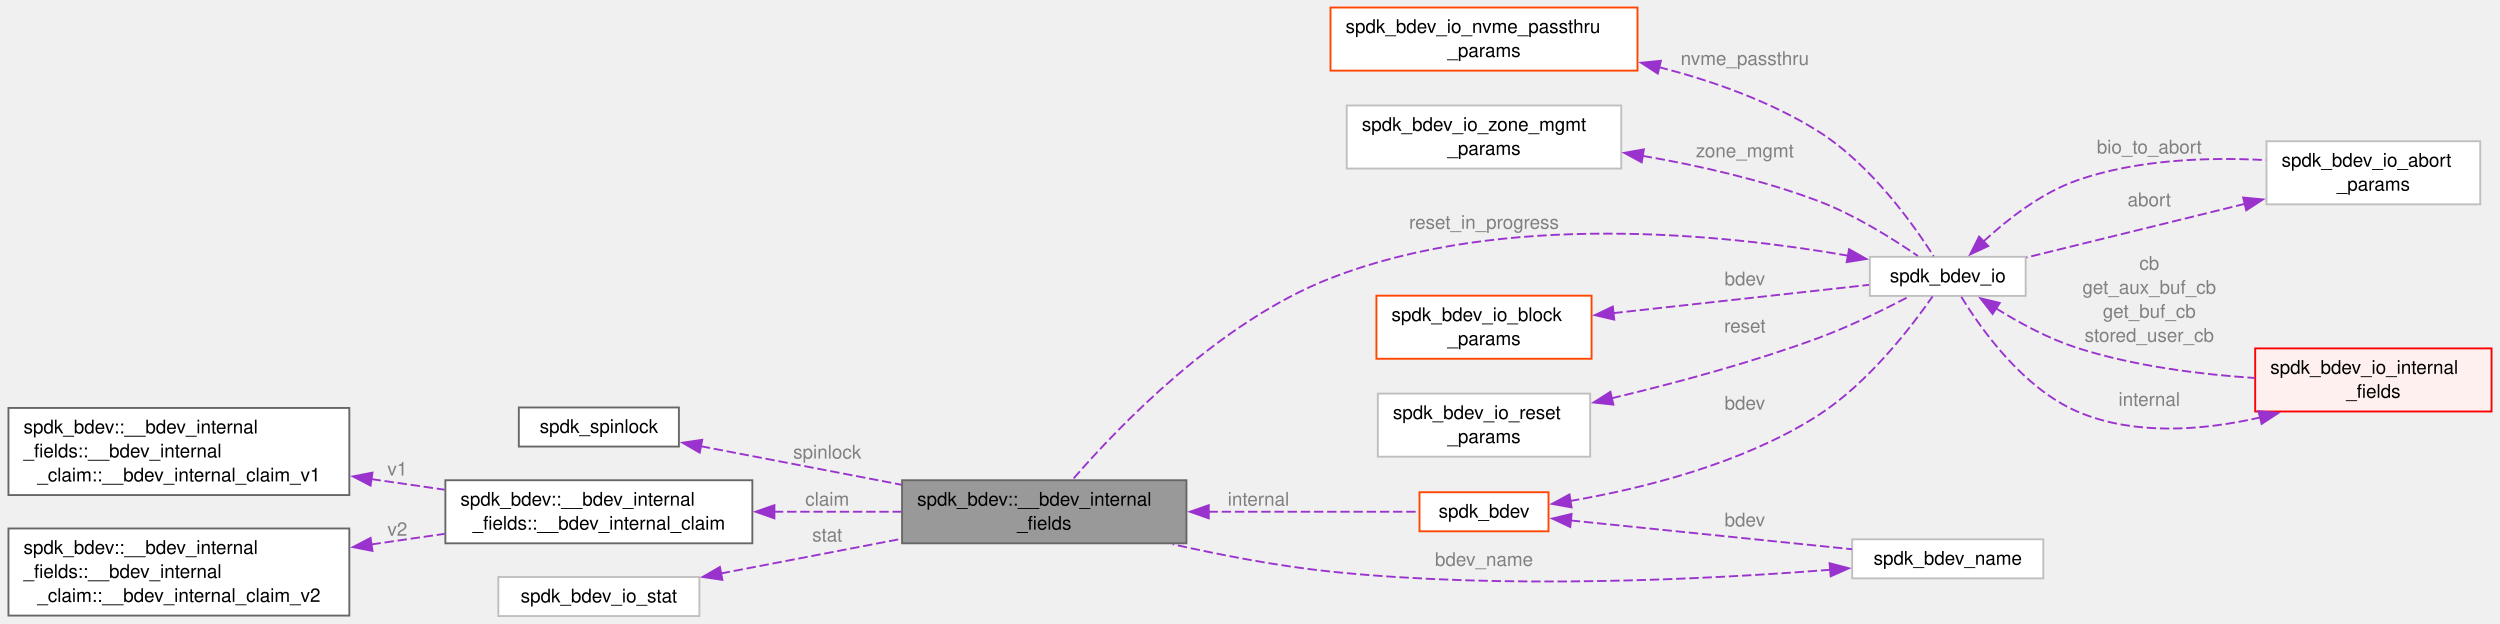
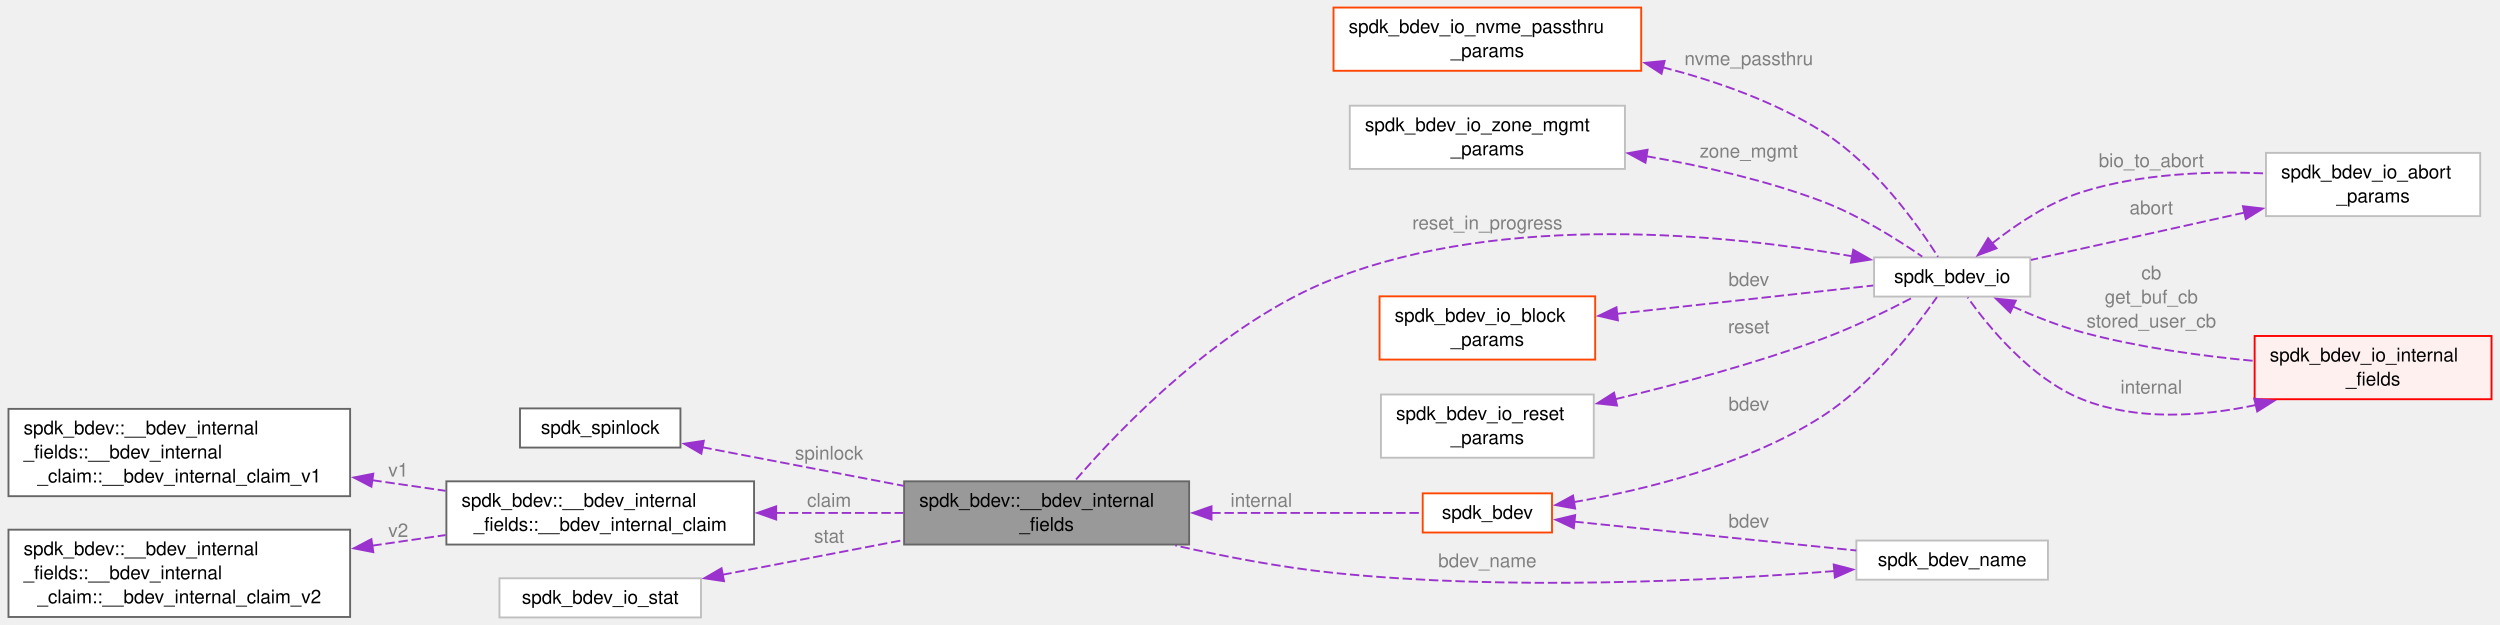
- <svg xmlns="http://www.w3.org/2000/svg" xmlns:xlink="http://www.w3.org/1999/xlink" width="1327pt" height="331pt" viewBox="0.00 0.00 1326.50 331.12">
+ <svg xmlns="http://www.w3.org/2000/svg" xmlns:xlink="http://www.w3.org/1999/xlink" width="1324pt" height="331pt" viewBox="0.00 0.00 1323.50 331.12">
  <g id="graph0" class="graph" transform="scale(1 1) rotate(0) translate(4 327.12)">
    <g id="Node000001" class="node">
      <g id="a_Node000001">
        <a xlink:title="Fields that are used internally by the bdev subsystem.">
          <polygon fill="#999999" stroke="#666666" points="625.5,-72.12 474.5,-72.12 474.5,-38.62 625.5,-38.62 625.5,-72.12" />
          <text text-anchor="start" x="482.5" y="-58.62" font-family="Helvetica,sans-Serif" font-size="10.00">spdk_bdev::__bdev_internal</text>
          <text text-anchor="middle" x="550" y="-45.88" font-family="Helvetica,sans-Serif" font-size="10.00">_fields</text>
        </a>
      </g>
    </g>
    <g id="Node000007" class="node">
      <g id="a_Node000007">
        <a xlink:href="structspdk__bdev.html" target="_top" xlink:title=" ">
          <polygon fill="white" stroke="orangered" points="817.75,-65.75 749.25,-65.75 749.25,-45 817.75,-45 817.75,-65.75" />
          <text text-anchor="middle" x="783.5" y="-52.25" font-family="Helvetica,sans-Serif" font-size="10.00">spdk_bdev</text>
        </a>
      </g>
    </g>
    <g id="edge7_Node000007_Node000001" class="edge">
      <g id="a_edge7_Node000007_Node000001">
        <a xlink:title=" ">
          <path fill="none" stroke="#9a32cd" stroke-dasharray="5,2" d="M637.2,-55.38C676.08,-55.38 719.73,-55.38 748.95,-55.38" />
          <polygon fill="#9a32cd" stroke="#9a32cd" points="637.36,-51.88 627.36,-55.38 637.36,-58.88 637.36,-51.88" />
        </a>
      </g>
      <text text-anchor="middle" x="663.75" y="-58.62" font-family="Helvetica,sans-Serif" font-size="10.00" fill="grey"> internal</text>
    </g>
    <g id="Node000002" class="node">
      <g id="a_Node000002">
        <a xlink:href="structspdk__spinlock.html" target="_top" xlink:title="A spinlock augmented with safety checks for use with SPDK.">
          <polygon fill="white" stroke="#666666" points="356,-110.75 271,-110.75 271,-90 356,-90 356,-110.75" />
          <text text-anchor="middle" x="313.5" y="-97.25" font-family="Helvetica,sans-Serif" font-size="10.00">spdk_spinlock</text>
        </a>
      </g>
    </g>
    <g id="edge1_Node000001_Node000002" class="edge">
      <g id="a_edge1_Node000001_Node000002">
        <a xlink:title=" ">
          <path fill="none" stroke="#9a32cd" stroke-dasharray="5,2" d="M367.6,-90.18C399.12,-84.14 439.56,-76.38 474.26,-69.72" />
          <polygon fill="#9a32cd" stroke="#9a32cd" points="367.07,-86.72 357.91,-92.04 368.39,-93.6 367.07,-86.72" />
        </a>
      </g>
      <text text-anchor="middle" x="434.75" y="-83.62" font-family="Helvetica,sans-Serif" font-size="10.00" fill="grey"> spinlock</text>
    </g>
    <g id="Node000003" class="node">
      <g id="a_Node000003">
        <a xlink:href="unionspdk__bdev_1_1____bdev__internal__fields_1_1____bdev__internal__claim.html" target="_top" xlink:title="Which module has claimed this bdev.">
          <polygon fill="white" stroke="#666666" points="395,-72.12 232,-72.12 232,-38.62 395,-38.62 395,-72.12" />
          <text text-anchor="start" x="240" y="-58.62" font-family="Helvetica,sans-Serif" font-size="10.00">spdk_bdev::__bdev_internal</text>
          <text text-anchor="middle" x="313.5" y="-45.88" font-family="Helvetica,sans-Serif" font-size="10.00">_fields::__bdev_internal_claim</text>
        </a>
      </g>
    </g>
    <g id="edge2_Node000001_Node000003" class="edge">
      <g id="a_edge2_Node000001_Node000003">
        <a xlink:title=" ">
          <path fill="none" stroke="#9a32cd" stroke-dasharray="5,2" d="M406.43,-55.38C428.84,-55.38 452.55,-55.38 474.06,-55.38" />
          <polygon fill="#9a32cd" stroke="#9a32cd" points="406.72,-51.88 396.72,-55.38 406.72,-58.88 406.72,-51.88" />
        </a>
      </g>
      <text text-anchor="middle" x="434.75" y="-58.62" font-family="Helvetica,sans-Serif" font-size="10.00" fill="grey"> claim</text>
    </g>
    <g id="Node000004" class="node">
      <g id="a_Node000004">
        <a xlink:href="structspdk__bdev_1_1____bdev__internal__fields_1_1____bdev__internal__claim_1_1____bdev__internal__claim__v1.html" target="_top" xlink:title="Claims acquired with spdk_bdev_module_claim_bdev()">
          <polygon fill="white" stroke="#666666" points="181,-110.5 0,-110.5 0,-64.25 181,-64.25 181,-110.5" />
          <text text-anchor="start" x="8" y="-97" font-family="Helvetica,sans-Serif" font-size="10.00">spdk_bdev::__bdev_internal</text>
          <text text-anchor="start" x="8" y="-84.25" font-family="Helvetica,sans-Serif" font-size="10.00">_fields::__bdev_internal</text>
          <text text-anchor="middle" x="90.5" y="-71.5" font-family="Helvetica,sans-Serif" font-size="10.00">_claim::__bdev_internal_claim_v1</text>
        </a>
      </g>
    </g>
    <g id="edge3_Node000003_Node000004" class="edge">
      <g id="a_edge3_Node000003_Node000004">
        <a xlink:title=" ">
          <path fill="none" stroke="#9a32cd" stroke-dasharray="5,2" d="M192.76,-72.71C205.77,-70.83 218.95,-68.92 231.58,-67.09" />
          <polygon fill="#9a32cd" stroke="#9a32cd" points="192.28,-69.25 182.89,-74.14 193.29,-76.17 192.28,-69.25" />
        </a>
      </g>
      <text text-anchor="middle" x="206.5" y="-74.62" font-family="Helvetica,sans-Serif" font-size="10.00" fill="grey"> v1</text>
    </g>
    <g id="Node000005" class="node">
      <g id="a_Node000005">
        <a xlink:href="structspdk__bdev_1_1____bdev__internal__fields_1_1____bdev__internal__claim_1_1____bdev__internal__claim__v2.html" target="_top" xlink:title="Claims acquired with spdk_bdev_module_claim_bdev_desc()">
          <polygon fill="white" stroke="#666666" points="181,-46.5 0,-46.5 0,-0.25 181,-0.25 181,-46.5" />
          <text text-anchor="start" x="8" y="-33" font-family="Helvetica,sans-Serif" font-size="10.00">spdk_bdev::__bdev_internal</text>
          <text text-anchor="start" x="8" y="-20.25" font-family="Helvetica,sans-Serif" font-size="10.00">_fields::__bdev_internal</text>
          <text text-anchor="middle" x="90.5" y="-7.5" font-family="Helvetica,sans-Serif" font-size="10.00">_claim::__bdev_internal_claim_v2</text>
        </a>
      </g>
    </g>
    <g id="edge4_Node000003_Node000005" class="edge">
      <g id="a_edge4_Node000003_Node000005">
        <a xlink:title=" ">
          <path fill="none" stroke="#9a32cd" stroke-dasharray="5,2" d="M192.76,-38.04C205.77,-39.92 218.95,-41.83 231.58,-43.66" />
          <polygon fill="#9a32cd" stroke="#9a32cd" points="193.29,-34.58 182.89,-36.61 192.28,-41.5 193.29,-34.58" />
        </a>
      </g>
      <text text-anchor="middle" x="206.5" y="-42.62" font-family="Helvetica,sans-Serif" font-size="10.00" fill="grey"> v2</text>
    </g>
    <g id="Node000006" class="node">
      <g id="a_Node000006">
        <a xlink:href="structspdk__bdev__io.html" target="_top" xlink:title=" ">
          <polygon fill="white" stroke="#bfbfbf" points="1071.12,-190.75 988.38,-190.75 988.38,-170 1071.12,-170 1071.12,-190.75" />
          <text text-anchor="middle" x="1029.75" y="-177.25" font-family="Helvetica,sans-Serif" font-size="10.00">spdk_bdev_io</text>
        </a>
      </g>
    </g>
    <g id="edge5_Node000001_Node000006" class="edge">
      <g id="a_edge5_Node000001_Node000006">
        <a xlink:title=" ">
          <path fill="none" stroke="#9a32cd" stroke-dasharray="5,2" d="M977.08,-191.31C910.83,-202.89 793.57,-215.04 702,-179.38 642.89,-156.36 589.56,-100.8 565.11,-72.53" />
          <polygon fill="#9a32cd" stroke="#9a32cd" points="977.35,-194.82 986.56,-189.59 976.1,-187.93 977.35,-194.82" />
        </a>
      </g>
      <text text-anchor="middle" x="783.5" y="-205.62" font-family="Helvetica,sans-Serif" font-size="10.00" fill="grey"> reset_in_progress</text>
    </g>
    <g id="Node000018" class="node">
      <g id="a_Node000018">
        <a xlink:href="structspdk__bdev__io__abort__params.html" target="_top" xlink:title=" ">
-           <polygon fill="white" stroke="#bfbfbf" points="1312.5,-252.12 1199,-252.12 1199,-218.62 1312.5,-218.62 1312.5,-252.12" />
-           <text text-anchor="start" x="1207" y="-238.62" font-family="Helvetica,sans-Serif" font-size="10.00">spdk_bdev_io_abort</text>
-           <text text-anchor="middle" x="1255.75" y="-225.88" font-family="Helvetica,sans-Serif" font-size="10.00">_params</text>
+           <polygon fill="white" stroke="#bfbfbf" points="1309.5,-246.12 1196,-246.12 1196,-212.62 1309.5,-212.62 1309.5,-246.12" />
+           <text text-anchor="start" x="1204" y="-232.62" font-family="Helvetica,sans-Serif" font-size="10.00">spdk_bdev_io_abort</text>
+           <text text-anchor="middle" x="1252.75" y="-219.88" font-family="Helvetica,sans-Serif" font-size="10.00">_params</text>
        </a>
      </g>
    </g>
    <g id="edge11_Node000018_Node000006" class="edge">
      <g id="a_edge11_Node000018_Node000006">
        <a xlink:title=" ">
-           <path fill="none" stroke="#9a32cd" stroke-dasharray="5,2" d="M1048.77,-198.94C1061.44,-210.64 1079.48,-224.75 1098.5,-231.38 1130.4,-242.5 1168.23,-243.75 1198.67,-242.1" />
-           <polygon fill="#9a32cd" stroke="#9a32cd" points="1051.26,-196.48 1041.64,-192.04 1046.39,-201.51 1051.26,-196.48" />
-         </a>
-       </g>
-       <text text-anchor="middle" x="1136.75" y="-245.62" font-family="Helvetica,sans-Serif" font-size="10.00" fill="grey"> bio_to_abort</text>
+           <path fill="none" stroke="#9a32cd" stroke-dasharray="5,2" d="M1050.91,-198.17C1063.62,-208.2 1080.9,-219.81 1098.5,-225.38 1129.59,-235.2 1166.01,-236.54 1195.55,-235.26" />
+           <polygon fill="#9a32cd" stroke="#9a32cd" points="1053.26,-195.57 1043.32,-191.89 1048.8,-200.96 1053.26,-195.57" />
+         </a>
+       </g>
+       <text text-anchor="middle" x="1135.25" y="-238.62" font-family="Helvetica,sans-Serif" font-size="10.00" fill="grey"> bio_to_abort</text>
    </g>
    <g id="Node000047" class="node">
      <g id="a_Node000047">
        <a xlink:href="structspdk__bdev__io__internal__fields.html" target="_top" xlink:title="Fields that are used internally by the bdev subsystem.">
-           <polygon fill="#fff0f0" stroke="red" points="1318.5,-142.12 1193,-142.12 1193,-108.62 1318.5,-108.62 1318.5,-142.12" />
-           <text text-anchor="start" x="1201" y="-128.62" font-family="Helvetica,sans-Serif" font-size="10.00">spdk_bdev_io_internal</text>
-           <text text-anchor="middle" x="1255.75" y="-115.88" font-family="Helvetica,sans-Serif" font-size="10.00">_fields</text>
+           <polygon fill="#fff0f0" stroke="red" points="1315.5,-149.12 1190,-149.12 1190,-115.62 1315.5,-115.62 1315.5,-149.12" />
+           <text text-anchor="start" x="1198" y="-135.62" font-family="Helvetica,sans-Serif" font-size="10.00">spdk_bdev_io_internal</text>
+           <text text-anchor="middle" x="1252.75" y="-122.88" font-family="Helvetica,sans-Serif" font-size="10.00">_fields</text>
        </a>
      </g>
    </g>
    <g id="edge15_Node000047_Node000006" class="edge">
      <g id="a_edge15_Node000047_Node000006">
        <a xlink:title=" ">
-           <path fill="none" stroke="#9a32cd" stroke-dasharray="5,2" d="M1055.38,-163.38C1067.77,-155.67 1083.35,-147.22 1098.5,-142.38 1128.65,-132.73 1163.55,-128.33 1192.72,-126.41" />
-           <polygon fill="#9a32cd" stroke="#9a32cd" points="1053.57,-160.38 1047.08,-168.75 1057.37,-166.26 1053.57,-160.38" />
-         </a>
-       </g>
-       <text text-anchor="middle" x="1136.75" y="-183.88" font-family="Helvetica,sans-Serif" font-size="10.00" fill="grey"> cb</text>
-       <text text-anchor="middle" x="1136.75" y="-171.12" font-family="Helvetica,sans-Serif" font-size="10.00" fill="grey">get_aux_buf_cb</text>
-       <text text-anchor="middle" x="1136.75" y="-158.38" font-family="Helvetica,sans-Serif" font-size="10.00" fill="grey">get_buf_cb</text>
-       <text text-anchor="middle" x="1136.75" y="-145.62" font-family="Helvetica,sans-Serif" font-size="10.00" fill="grey">stored_user_cb</text>
+           <path fill="none" stroke="#9a32cd" stroke-dasharray="5,2" d="M1061.78,-164.77C1073.08,-159.68 1086.13,-154.48 1098.5,-151.12 1127.99,-143.13 1161.61,-138.54 1189.83,-135.9" />
+           <polygon fill="#9a32cd" stroke="#9a32cd" points="1060.5,-161.5 1052.92,-168.91 1063.46,-167.84 1060.5,-161.5" />
+         </a>
+       </g>
+       <text text-anchor="middle" x="1135.25" y="-179.12" font-family="Helvetica,sans-Serif" font-size="10.00" fill="grey"> cb</text>
+       <text text-anchor="middle" x="1135.25" y="-166.38" font-family="Helvetica,sans-Serif" font-size="10.00" fill="grey">get_buf_cb</text>
+       <text text-anchor="middle" x="1135.25" y="-153.62" font-family="Helvetica,sans-Serif" font-size="10.00" fill="grey">stored_user_cb</text>
    </g>
    <g id="edge6_Node000006_Node000007" class="edge">
      <g id="a_edge6_Node000006_Node000007">
        <a xlink:title=" ">
          <path fill="none" stroke="#9a32cd" stroke-dasharray="5,2" d="M829.18,-61.09C866.75,-67.52 920.62,-80.67 961,-106.62 987.62,-123.73 1010.63,-153.79 1021.71,-169.74" />
          <polygon fill="#9a32cd" stroke="#9a32cd" points="830.01,-57.68 819.58,-59.55 828.9,-64.59 830.01,-57.68" />
        </a>
      </g>
      <text text-anchor="middle" x="922" y="-109.62" font-family="Helvetica,sans-Serif" font-size="10.00" fill="grey"> bdev</text>
    </g>
    <g id="Node000051" class="node">
      <g id="a_Node000051">
        <a xlink:href="structspdk__bdev__name.html" target="_top" xlink:title=" ">
          <polygon fill="white" stroke="#bfbfbf" points="1080.5,-40.75 979,-40.75 979,-20 1080.5,-20 1080.5,-40.75" />
          <text text-anchor="middle" x="1029.75" y="-27.25" font-family="Helvetica,sans-Serif" font-size="10.00">spdk_bdev_name</text>
        </a>
      </g>
    </g>
    <g id="edge18_Node000051_Node000007" class="edge">
      <g id="a_edge18_Node000051_Node000007">
        <a xlink:title=" ">
          <path fill="none" stroke="#9a32cd" stroke-dasharray="5,2" d="M829.56,-50.76C871.88,-46.43 935.08,-39.96 978.9,-35.48" />
          <polygon fill="#9a32cd" stroke="#9a32cd" points="829.3,-47.27 819.71,-51.77 830.02,-54.23 829.3,-47.27" />
        </a>
      </g>
      <text text-anchor="middle" x="922" y="-47.62" font-family="Helvetica,sans-Serif" font-size="10.00" fill="grey"> bdev</text>
    </g>
    <g id="Node000012" class="node">
      <g id="a_Node000012">
        <a xlink:href="structspdk__bdev__io__block__params.html" target="_top" xlink:title=" ">
          <polygon fill="white" stroke="orangered" points="840.62,-170.12 726.38,-170.12 726.38,-136.62 840.62,-136.62 840.62,-170.12" />
          <text text-anchor="start" x="734.38" y="-156.62" font-family="Helvetica,sans-Serif" font-size="10.00">spdk_bdev_io_block</text>
          <text text-anchor="middle" x="783.5" y="-143.88" font-family="Helvetica,sans-Serif" font-size="10.00">_params</text>
        </a>
      </g>
    </g>
    <g id="edge8_Node000006_Node000012" class="edge">
      <g id="a_edge8_Node000006_Node000012">
        <a xlink:title=" ">
          <path fill="none" stroke="#9a32cd" stroke-dasharray="5,2" d="M852.22,-160.86C895.79,-165.68 950.97,-171.78 987.94,-175.86" />
          <polygon fill="#9a32cd" stroke="#9a32cd" points="852.67,-157.39 842.35,-159.77 851.9,-164.35 852.67,-157.39" />
        </a>
      </g>
      <text text-anchor="middle" x="922" y="-175.62" font-family="Helvetica,sans-Serif" font-size="10.00" fill="grey"> bdev</text>
    </g>
    <g id="Node000017" class="node">
      <g id="a_Node000017">
        <a xlink:href="structspdk__bdev__io__reset__params.html" target="_top" xlink:title=" ">
          <polygon fill="white" stroke="#bfbfbf" points="839.88,-118.12 727.12,-118.12 727.12,-84.62 839.88,-84.62 839.88,-118.12" />
          <text text-anchor="start" x="735.12" y="-104.62" font-family="Helvetica,sans-Serif" font-size="10.00">spdk_bdev_io_reset</text>
          <text text-anchor="middle" x="783.5" y="-91.88" font-family="Helvetica,sans-Serif" font-size="10.00">_params</text>
        </a>
      </g>
    </g>
    <g id="edge9_Node000006_Node000017" class="edge">
      <g id="a_edge9_Node000006_Node000017">
        <a xlink:title=" ">
          <path fill="none" stroke="#9a32cd" stroke-dasharray="5,2" d="M851.24,-115.63C884.67,-123.58 925.49,-134.53 961,-147.62 977.67,-153.77 995.75,-162.63 1009.04,-169.59" />
          <polygon fill="#9a32cd" stroke="#9a32cd" points="852.21,-112.26 841.68,-113.4 850.62,-119.08 852.21,-112.26" />
        </a>
      </g>
      <text text-anchor="middle" x="922" y="-150.62" font-family="Helvetica,sans-Serif" font-size="10.00" fill="grey"> reset</text>
    </g>
    <g id="edge10_Node000006_Node000018" class="edge">
      <g id="a_edge10_Node000006_Node000018">
        <a xlink:title=" ">
-           <path fill="none" stroke="#9a32cd" stroke-dasharray="5,2" d="M1187.68,-218.91C1149.91,-209.63 1103.96,-198.35 1071.57,-190.4" />
-           <polygon fill="#9a32cd" stroke="#9a32cd" points="1186.59,-222.24 1197.14,-221.23 1188.26,-215.45 1186.59,-222.24" />
-         </a>
-       </g>
-       <text text-anchor="middle" x="1136.75" y="-217.62" font-family="Helvetica,sans-Serif" font-size="10.00" fill="grey"> abort</text>
+           <path fill="none" stroke="#9a32cd" stroke-dasharray="5,2" d="M1184.61,-214.49C1147.73,-206.31 1103.19,-196.44 1071.54,-189.42" />
+           <polygon fill="#9a32cd" stroke="#9a32cd" points="1183.79,-217.89 1194.31,-216.64 1185.31,-211.06 1183.79,-217.89" />
+         </a>
+       </g>
+       <text text-anchor="middle" x="1135.25" y="-213.62" font-family="Helvetica,sans-Serif" font-size="10.00" fill="grey"> abort</text>
    </g>
    <g id="Node000019" class="node">
      <g id="a_Node000019">
        <a xlink:href="structspdk__bdev__io__nvme__passthru__params.html" target="_top" xlink:title=" ">
          <polygon fill="white" stroke="orangered" points="865,-323.12 702,-323.12 702,-289.62 865,-289.62 865,-323.12" />
          <text text-anchor="start" x="710" y="-309.62" font-family="Helvetica,sans-Serif" font-size="10.00">spdk_bdev_io_nvme_passthru</text>
          <text text-anchor="middle" x="783.5" y="-296.88" font-family="Helvetica,sans-Serif" font-size="10.00">_params</text>
        </a>
      </g>
    </g>
    <g id="edge12_Node000006_Node000019" class="edge">
      <g id="a_edge12_Node000006_Node000019">
        <a xlink:title=" ">
          <path fill="none" stroke="#9a32cd" stroke-dasharray="5,2" d="M876.26,-291.52C904.87,-284.18 935.56,-273.33 961,-257.38 988.76,-239.97 1011.61,-207.81 1022.27,-191.09" />
          <polygon fill="#9a32cd" stroke="#9a32cd" points="875.77,-288.04 866.89,-293.81 877.43,-294.84 875.77,-288.04" />
        </a>
      </g>
      <text text-anchor="middle" x="922" y="-292.62" font-family="Helvetica,sans-Serif" font-size="10.00" fill="grey"> nvme_passthru</text>
    </g>
    <g id="Node000046" class="node">
      <g id="a_Node000046">
        <a xlink:href="structspdk__bdev__io__zone__mgmt__params.html" target="_top" xlink:title=" ">
          <polygon fill="white" stroke="#bfbfbf" points="856.38,-271.12 710.62,-271.12 710.62,-237.62 856.38,-237.62 856.38,-271.12" />
          <text text-anchor="start" x="718.62" y="-257.62" font-family="Helvetica,sans-Serif" font-size="10.00">spdk_bdev_io_zone_mgmt</text>
          <text text-anchor="middle" x="783.5" y="-244.88" font-family="Helvetica,sans-Serif" font-size="10.00">_params</text>
        </a>
      </g>
    </g>
    <g id="edge13_Node000006_Node000046" class="edge">
      <g id="a_edge13_Node000006_Node000046">
        <a xlink:title=" ">
          <path fill="none" stroke="#9a32cd" stroke-dasharray="5,2" d="M867.76,-244.36C897.77,-239.19 931.5,-231.54 961,-220.38 980.42,-213.03 1000.66,-200.3 1013.9,-191.18" />
          <polygon fill="#9a32cd" stroke="#9a32cd" points="867.25,-240.9 857.95,-245.97 868.39,-247.8 867.25,-240.9" />
        </a>
      </g>
      <text text-anchor="middle" x="922" y="-243.62" font-family="Helvetica,sans-Serif" font-size="10.00" fill="grey"> zone_mgmt</text>
    </g>
    <g id="edge14_Node000006_Node000047" class="edge">
      <g id="a_edge14_Node000006_Node000047">
        <a xlink:title=" ">
-           <path fill="none" stroke="#9a32cd" stroke-dasharray="5,2" d="M1195.94,-105.51C1165.72,-98.61 1128.96,-95.49 1098.5,-108.62 1069.55,-121.1 1047.22,-152.71 1036.94,-169.5" />
-           <polygon fill="#9a32cd" stroke="#9a32cd" points="1194.73,-108.81 1205.28,-107.83 1196.42,-102.02 1194.73,-108.81" />
-         </a>
-       </g>
-       <text text-anchor="middle" x="1136.75" y="-111.62" font-family="Helvetica,sans-Serif" font-size="10.00" fill="grey"> internal</text>
+           <path fill="none" stroke="#9a32cd" stroke-dasharray="5,2" d="M1190.63,-112.54C1161.8,-106.45 1127.45,-104.02 1098.5,-115.62 1071.32,-126.53 1048.87,-154.11 1037.93,-169.53" />
+           <polygon fill="#9a32cd" stroke="#9a32cd" points="1189.79,-115.94 1200.32,-114.79 1191.37,-109.12 1189.79,-115.94" />
+         </a>
+       </g>
+       <text text-anchor="middle" x="1135.25" y="-118.62" font-family="Helvetica,sans-Serif" font-size="10.00" fill="grey"> internal</text>
    </g>
    <g id="Node000050" class="node">
      <g id="a_Node000050">
        <a xlink:href="structspdk__bdev__io__stat.html" target="_top" xlink:title=" ">
          <polygon fill="white" stroke="#bfbfbf" points="366.88,-20.75 260.12,-20.75 260.12,0 366.88,0 366.88,-20.75" />
          <text text-anchor="middle" x="313.5" y="-7.25" font-family="Helvetica,sans-Serif" font-size="10.00">spdk_bdev_io_stat</text>
        </a>
      </g>
    </g>
    <g id="edge16_Node000001_Node000050" class="edge">
      <g id="a_edge16_Node000001_Node000050">
        <a xlink:title=" ">
          <path fill="none" stroke="#9a32cd" stroke-dasharray="5,2" d="M378.19,-22.6C407.87,-28.29 443.38,-35.11 474.32,-41.04" />
          <polygon fill="#9a32cd" stroke="#9a32cd" points="379.09,-19.21 368.61,-20.76 377.77,-26.08 379.09,-19.21" />
        </a>
      </g>
      <text text-anchor="middle" x="434.75" y="-39.62" font-family="Helvetica,sans-Serif" font-size="10.00" fill="grey"> stat</text>
    </g>
    <g id="edge17_Node000001_Node000051" class="edge">
      <g id="a_edge17_Node000001_Node000051">
        <a xlink:title=" ">
          <path fill="none" stroke="#9a32cd" stroke-dasharray="5,2" d="M967.38,-24.58C901.57,-19.42 794.1,-14.05 702,-23.62 674.29,-26.51 644.17,-32.29 618.18,-38.14" />
          <polygon fill="#9a32cd" stroke="#9a32cd" points="967.01,-28.06 977.26,-25.38 967.58,-21.09 967.01,-28.06" />
        </a>
      </g>
      <text text-anchor="middle" x="783.5" y="-26.62" font-family="Helvetica,sans-Serif" font-size="10.00" fill="grey"> bdev_name</text>
    </g>
  </g>
</svg>
